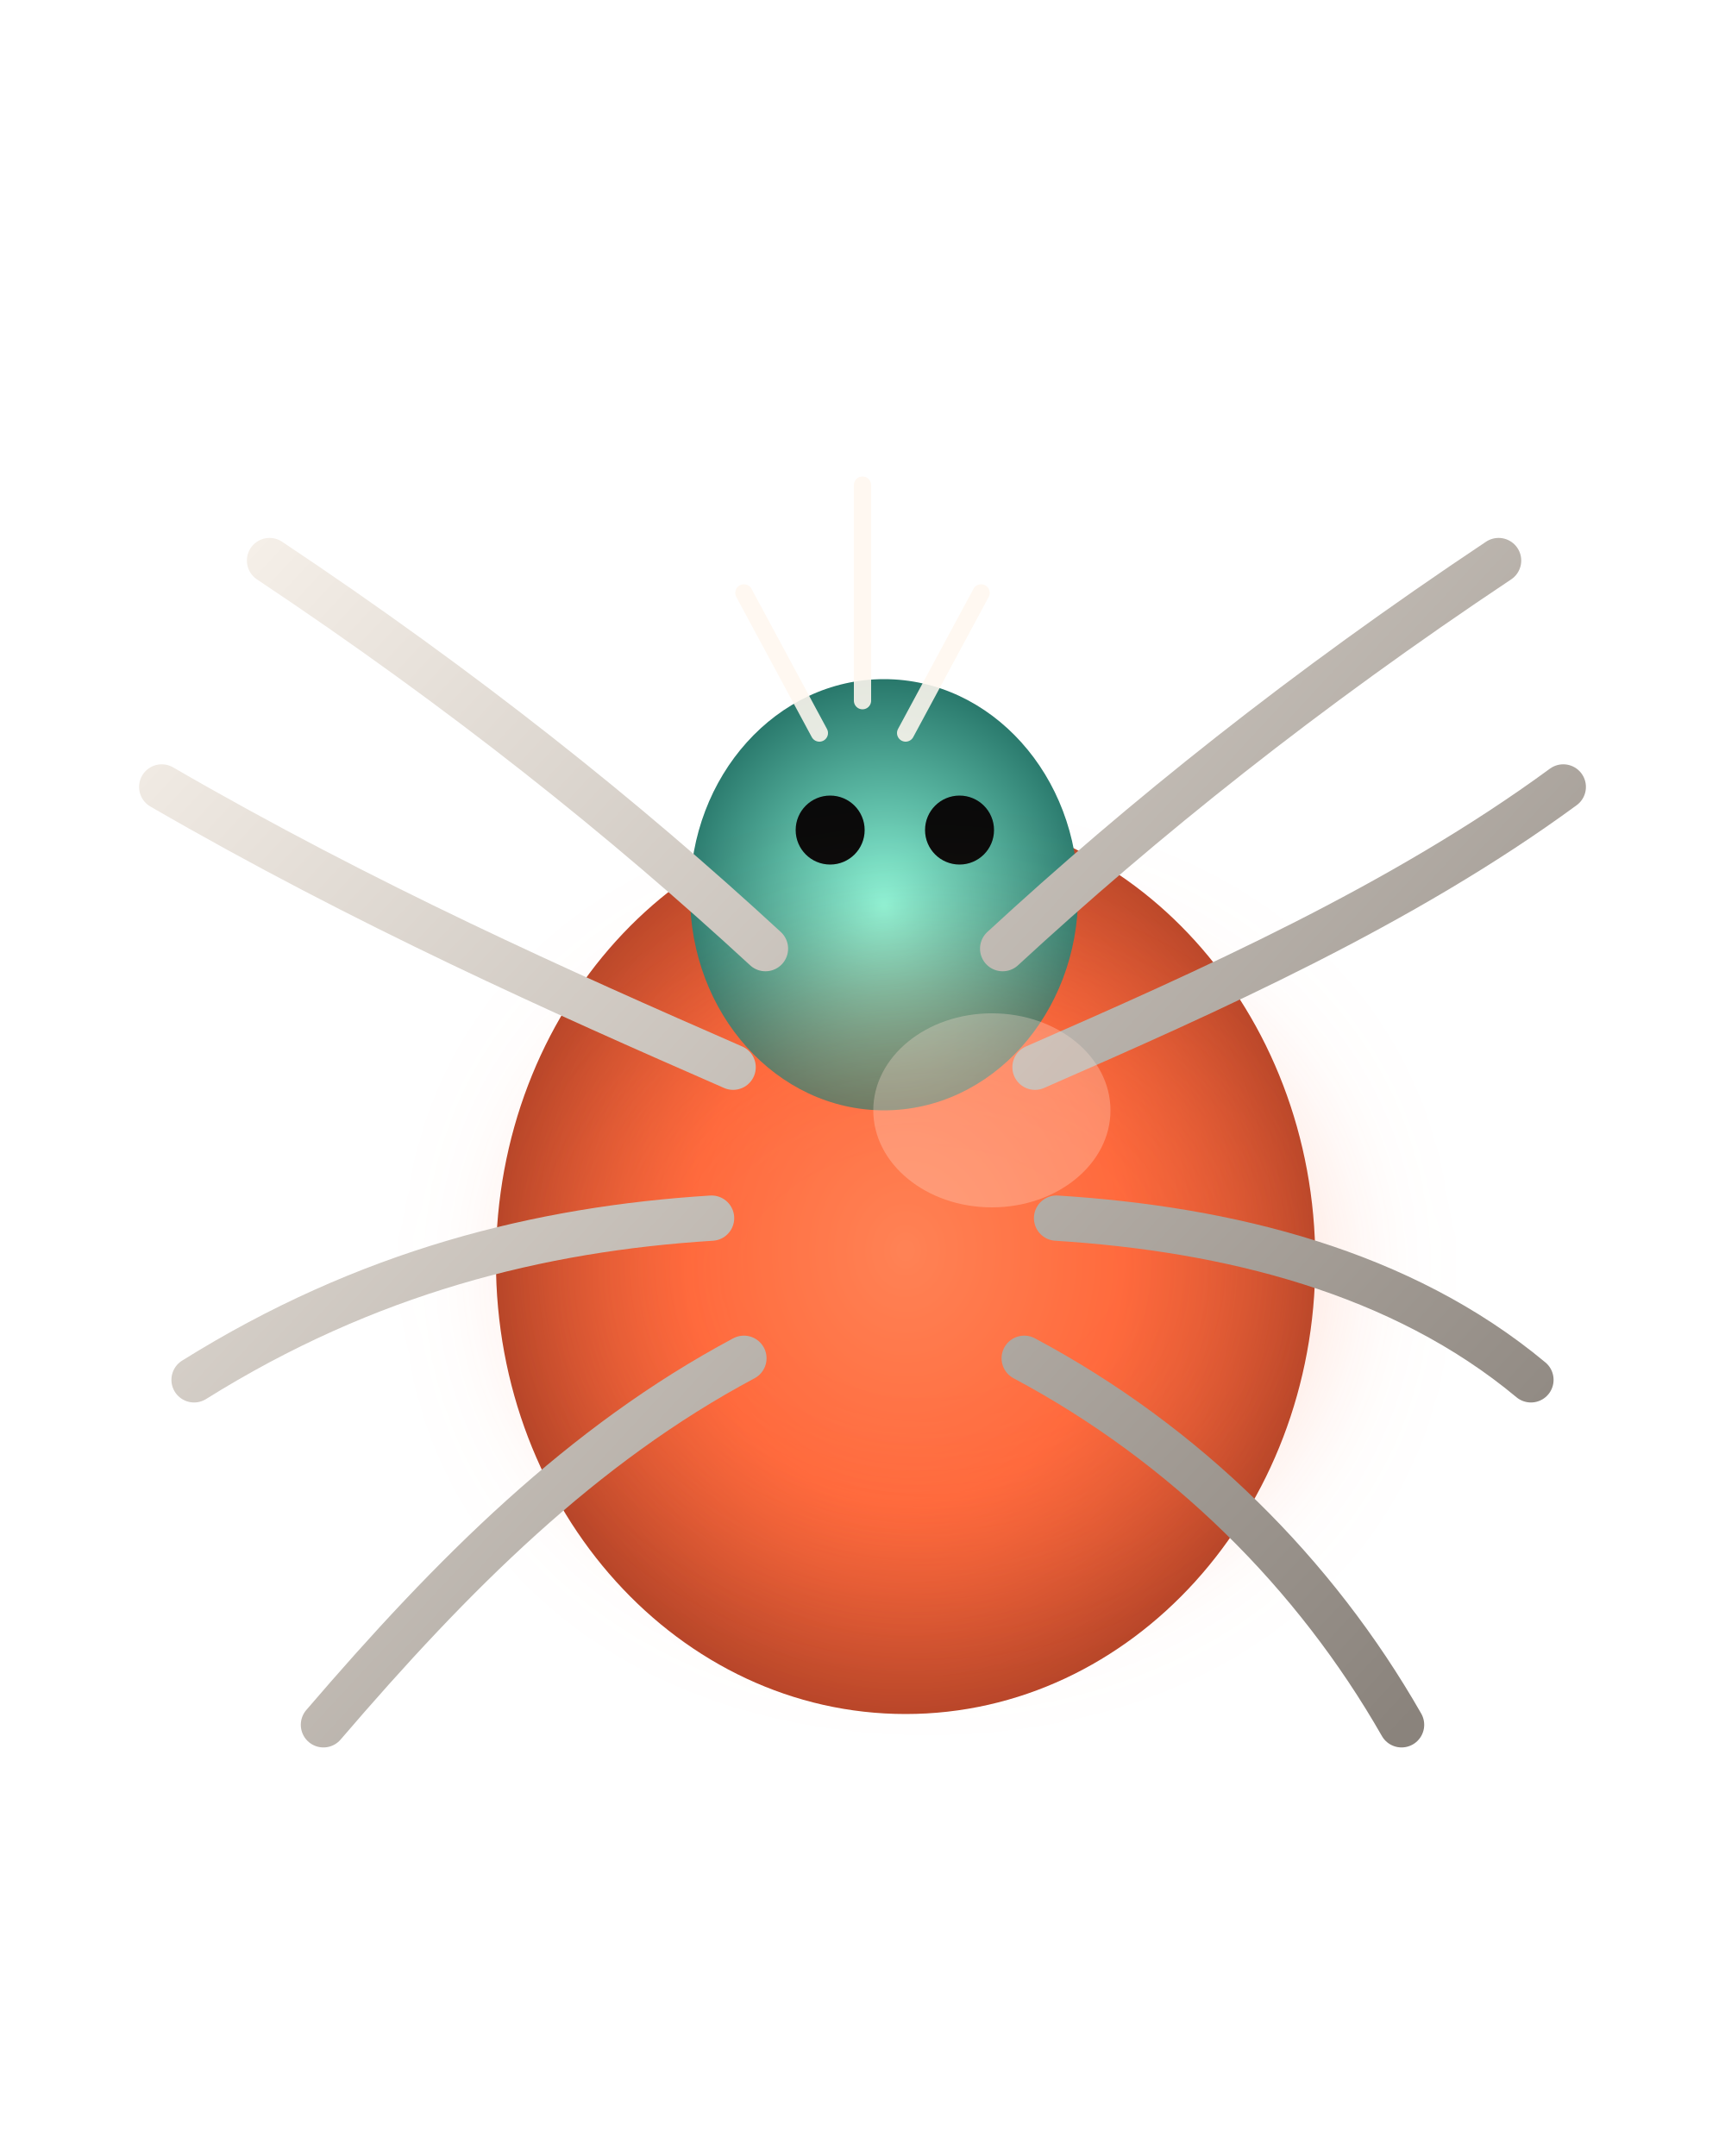
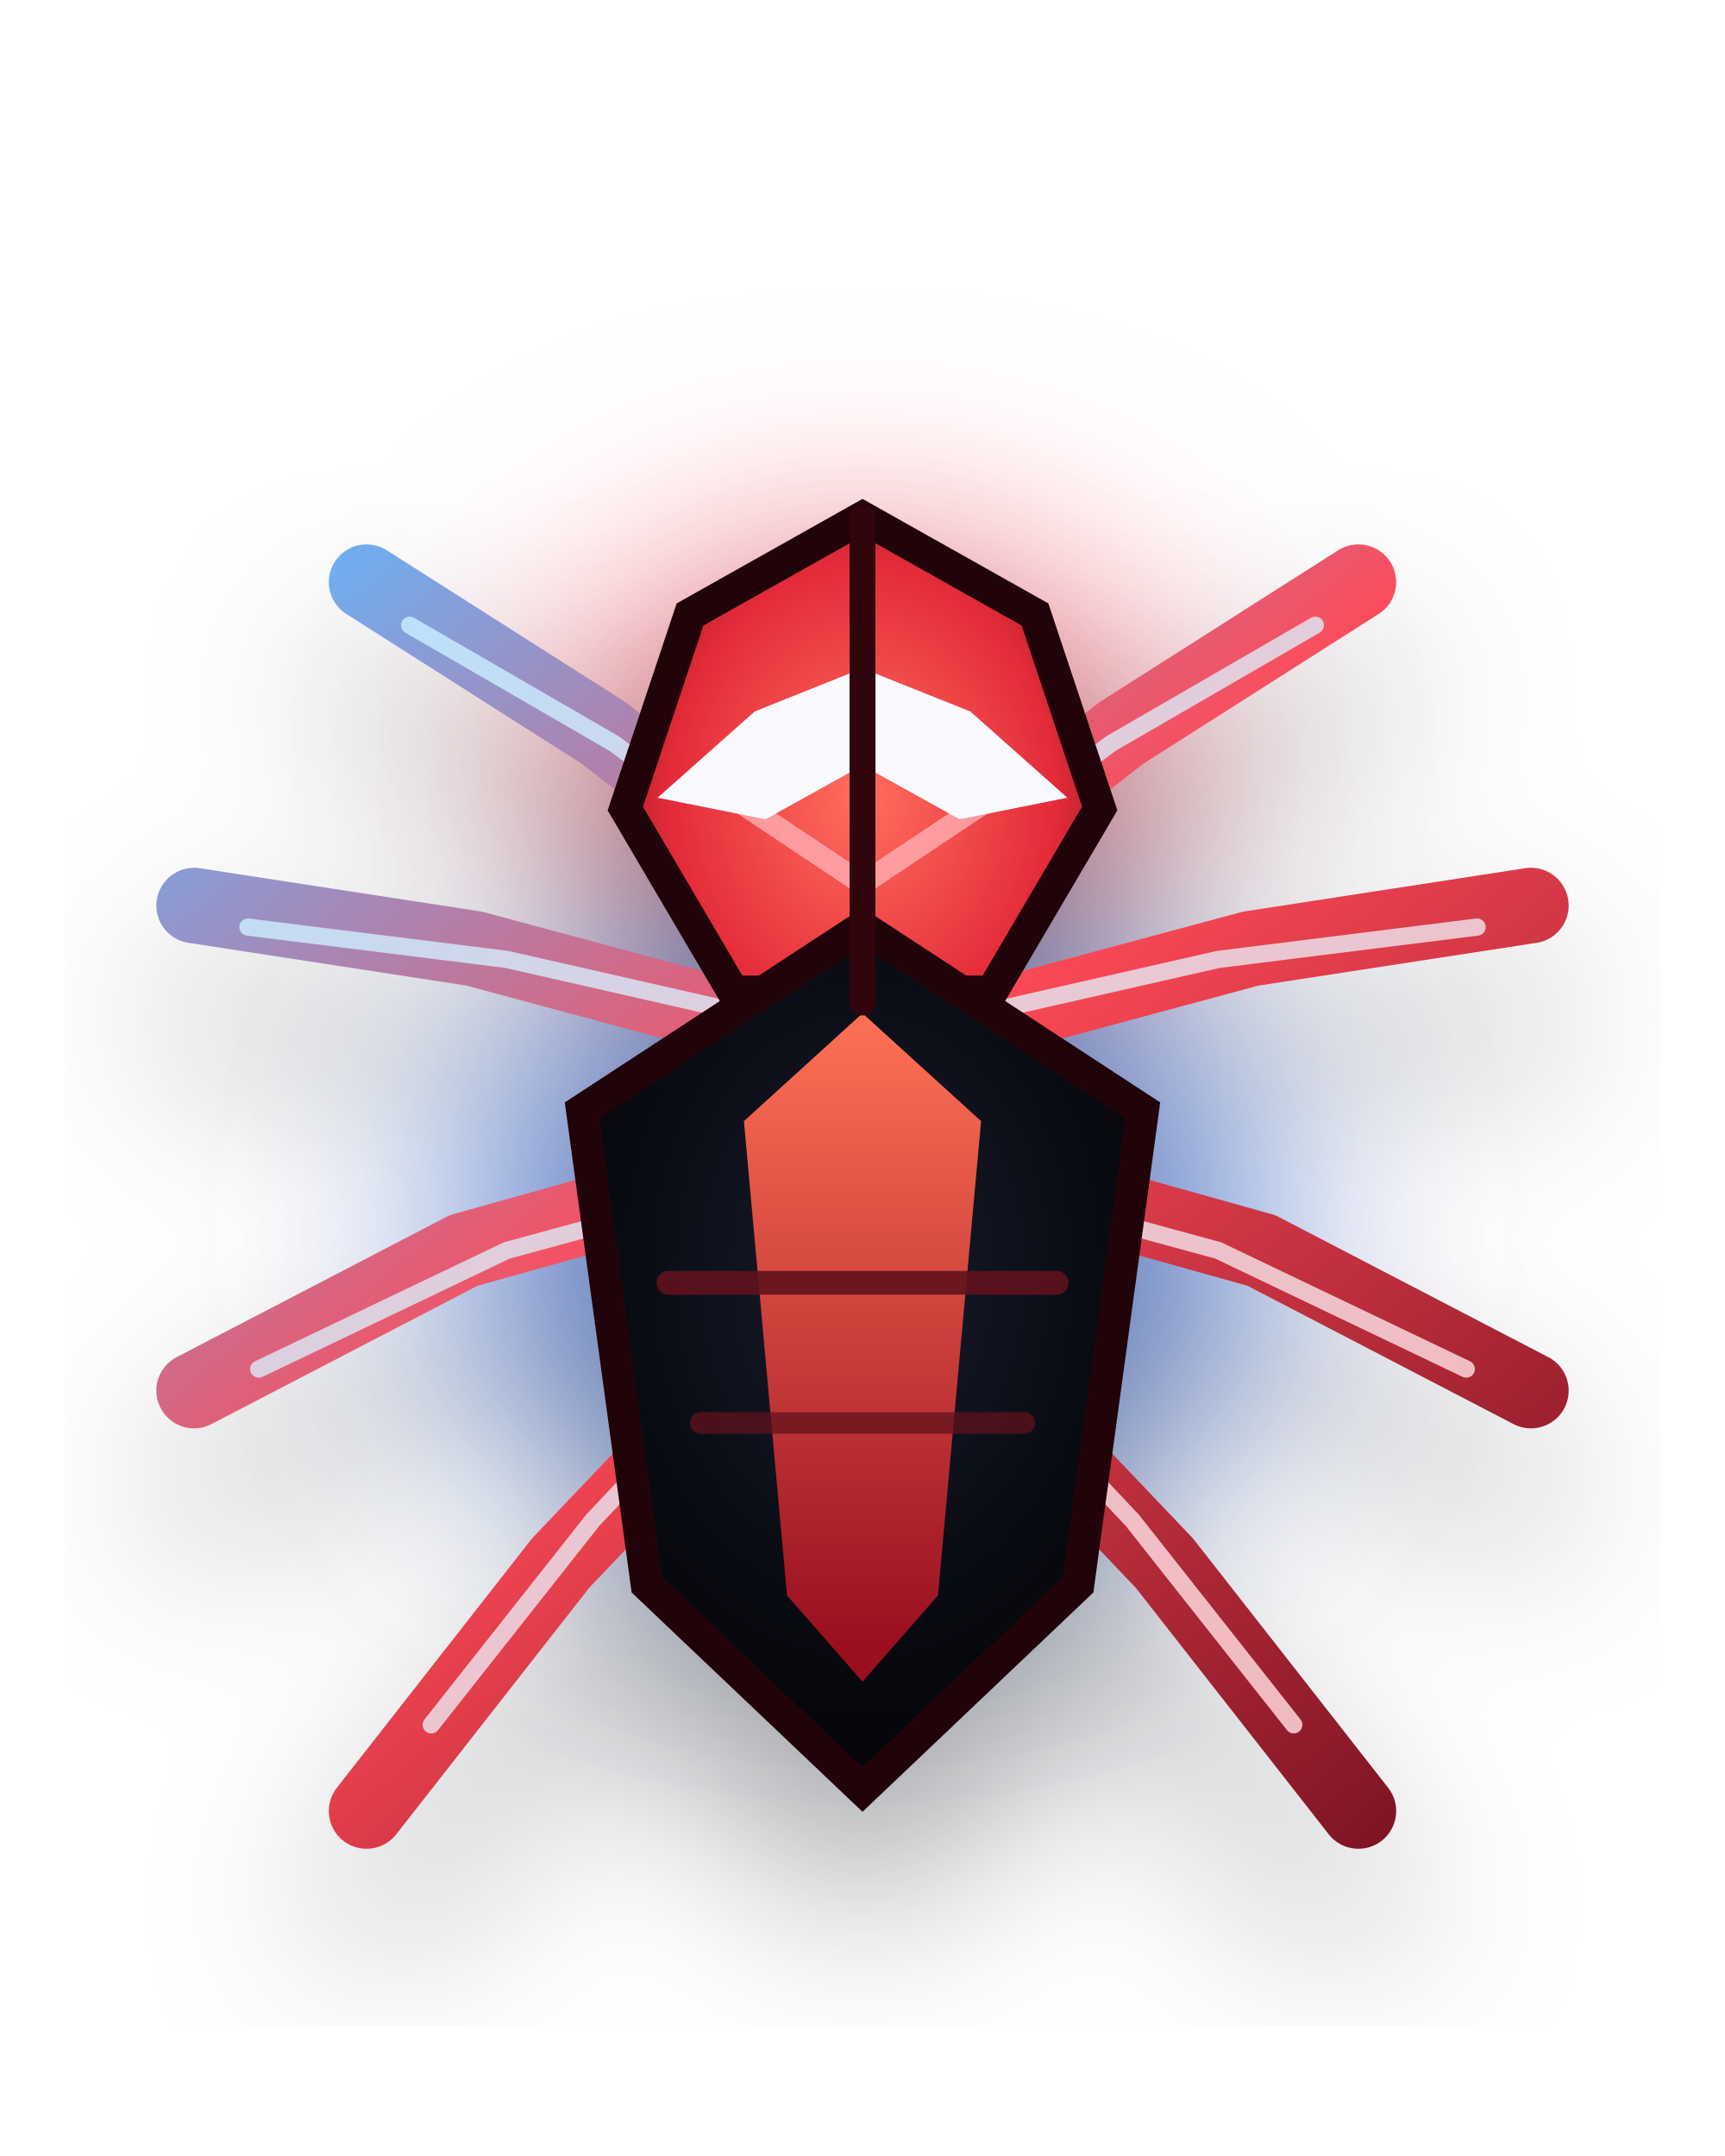
<svg xmlns="http://www.w3.org/2000/svg" width="160" height="200" viewBox="0 0 160 200" fill="none">
  <defs>
-     <radialGradient id="abdomenGlow" cx="0" cy="0" r="1" gradientUnits="userSpaceOnUse" gradientTransform="translate(84 116) rotate(90) scale(56 48)">
-       <stop offset="0" stop-color="#FF8D61" />
-       <stop offset="0.42" stop-color="#FF6A3D" />
-       <stop offset="1" stop-color="#8A2F1C" />
+     <radialGradient id="spiderRed" cx="0" cy="0" r="1" gradientUnits="userSpaceOnUse" gradientTransform="translate(80 74) rotate(90) scale(42 34)">
+       <stop offset="0" stop-color="#FF6F5E" />
+       <stop offset="0.52" stop-color="#E42B39" />
+       <stop offset="1" stop-color="#5B0912" />
    </radialGradient>
-     <radialGradient id="thoraxGlow" cx="0" cy="0" r="1" gradientUnits="userSpaceOnUse" gradientTransform="translate(82 84) rotate(90) scale(24 22)">
-       <stop offset="0" stop-color="#8BF6D9" />
-       <stop offset="1" stop-color="#1A655B" />
+     <radialGradient id="spiderCore" cx="0" cy="0" r="1" gradientUnits="userSpaceOnUse" gradientTransform="translate(80 118) rotate(90) scale(56 40)">
+       <stop offset="0" stop-color="#191C2D" />
+       <stop offset="0.56" stop-color="#090B12" />
+       <stop offset="1" stop-color="#010204" />
    </radialGradient>
-     <linearGradient id="legTone" x1="24" y1="50" x2="136" y2="154" gradientUnits="userSpaceOnUse">
-       <stop stop-color="#F5EFE8" />
-       <stop offset="1" stop-color="#8A837C" />
+     <linearGradient id="legGlow" x1="27" y1="47" x2="133" y2="171" gradientUnits="userSpaceOnUse">
+       <stop stop-color="#62B7FF" />
+       <stop offset="0.46" stop-color="#FF4A57" />
+       <stop offset="1" stop-color="#7A1222" />
    </linearGradient>
-     <filter id="softBlur" x="0" y="0" width="160" height="200" filterUnits="userSpaceOnUse" color-interpolation-filters="sRGB">
-       <feGaussianBlur stdDeviation="7" />
+     <linearGradient id="legHighlight" x1="47" y1="60" x2="115" y2="145" gradientUnits="userSpaceOnUse">
+       <stop stop-color="#C8ECFF" />
+       <stop offset="1" stop-color="#FFD8DC" />
+     </linearGradient>
+     <linearGradient id="stripeRed" x1="80" y1="94" x2="80" y2="152" gradientUnits="userSpaceOnUse">
+       <stop stop-color="#FF7155" />
+       <stop offset="1" stop-color="#9A1021" />
+     </linearGradient>
+     <filter id="softGlow" x="4" y="20" width="152" height="168" filterUnits="userSpaceOnUse" color-interpolation-filters="sRGB">
+       <feGaussianBlur stdDeviation="10" />
+     </filter>
+     <filter id="depthShadow" x="6" y="32" width="148" height="156" filterUnits="userSpaceOnUse" color-interpolation-filters="sRGB">
+       <feOffset dy="10" />
+       <feGaussianBlur stdDeviation="9" />
+       <feColorMatrix type="matrix" values="0 0 0 0 0.012 0 0 0 0 0.027 0 0 0 0 0.071 0 0 0 0.36 0" />
+       <feBlend in="SourceGraphic" mode="normal" />
    </filter>
  </defs>
-   <ellipse cx="84" cy="117" rx="38" ry="42" fill="url(#abdomenGlow)" />
-   <ellipse cx="82" cy="83" rx="18" ry="20" fill="url(#thoraxGlow)" />
-   <circle cx="77" cy="77" r="3.2" fill="#0A0A0A" />
-   <circle cx="89" cy="77" r="3.2" fill="#0A0A0A" />
-   <g opacity="0.32" filter="url(#softBlur)">
-     <ellipse cx="86" cy="118" rx="34" ry="28" fill="#FF6A3D" />
+   <g opacity="0.5" filter="url(#softGlow)">
+     <ellipse cx="80" cy="70" rx="30" ry="20" fill="#FF364A" />
+     <ellipse cx="80" cy="114" rx="38" ry="30" fill="#2A6CFF" />
  </g>
-   <g stroke="url(#legTone)" stroke-width="4.2" stroke-linecap="round">
-     <path d="M71 88C58 76 43 64 25 52" />
-     <path d="M68 99C52 92 34 84 15 73" />
-     <path d="M66 113C50 114 34 118 18 128" />
-     <path d="M69 126C54 134 42 146 30 160" />
-     <path d="M93 88C106 76 121 64 139 52" />
-     <path d="M96 99C112 92 130 84 145 73" />
-     <path d="M98 113C114 114 130 118 142 128" />
-     <path d="M95 126C110 134 122 146 130 160" />
+   <g filter="url(#depthShadow)">
+     <g fill="none" stroke="url(#legGlow)" stroke-width="7" stroke-linecap="round" stroke-linejoin="round">
+       <path d="M74 82L56 68L34 54" />
+       <path d="M70 95L44 88L18 84" />
+       <path d="M68 109L43 116L18 129" />
+       <path d="M72 124L52 145L34 168" />
+       <path d="M86 82L104 68L126 54" />
+       <path d="M90 95L116 88L142 84" />
+       <path d="M92 109L117 116L142 129" />
+       <path d="M88 124L108 145L126 168" />
+     </g>
+     <g fill="none" stroke="url(#legHighlight)" stroke-width="1.6" stroke-linecap="round" stroke-linejoin="round" opacity="0.84">
+       <path d="M73 81L57 69L38 58" />
+       <path d="M69 94L47 89L23 86" />
+       <path d="M69 110L47 116L24 127" />
+       <path d="M72 123L55 141L40 160" />
+       <path d="M87 81L103 69L122 58" />
+       <path d="M91 94L113 89L137 86" />
+       <path d="M91 110L113 116L136 127" />
+       <path d="M88 123L105 141L120 160" />
+     </g>
+     <path d="M80 48L96 57L102 75L92 92H68L58 75L64 57L80 48Z" fill="url(#spiderRed)" stroke="#21040A" stroke-width="3" />
+     <path d="M80 86L106 103L100 147L80 166L60 147L54 103L80 86Z" fill="url(#spiderCore)" stroke="#21040A" stroke-width="3" />
+     <path d="M80 94L91 104L87 148L80 156L73 148L69 104L80 94Z" fill="url(#stripeRed)" />
+     <path d="M68 74L80 82L92 74" stroke="#FFB0B7" stroke-width="2" stroke-linecap="round" opacity="0.78" />
+     <path d="M70 66L61 74L71 76L80 71L80 62L70 66Z" fill="#F8FAFF" />
+     <path d="M90 66L99 74L89 76L80 71L80 62L90 66Z" fill="#F8FAFF" />
+     <path d="M80 93L80 48" stroke="#30050B" stroke-width="2.4" stroke-linecap="round" />
+     <path d="M62 119H98" stroke="#60121D" stroke-width="2.2" stroke-linecap="round" opacity="0.9" />
+     <path d="M65 132H95" stroke="#60121D" stroke-width="2" stroke-linecap="round" opacity="0.74" />
  </g>
-   <g stroke="#FFF7EF" stroke-width="1.6" stroke-linecap="round" opacity="0.88">
-     <path d="M80 65L80 45" />
-     <path d="M76 68L69 55" />
-     <path d="M84 68L91 55" />
-   </g>
-   <ellipse cx="92" cy="103" rx="11" ry="9" fill="#FFE1D5" opacity="0.3" />
</svg>
